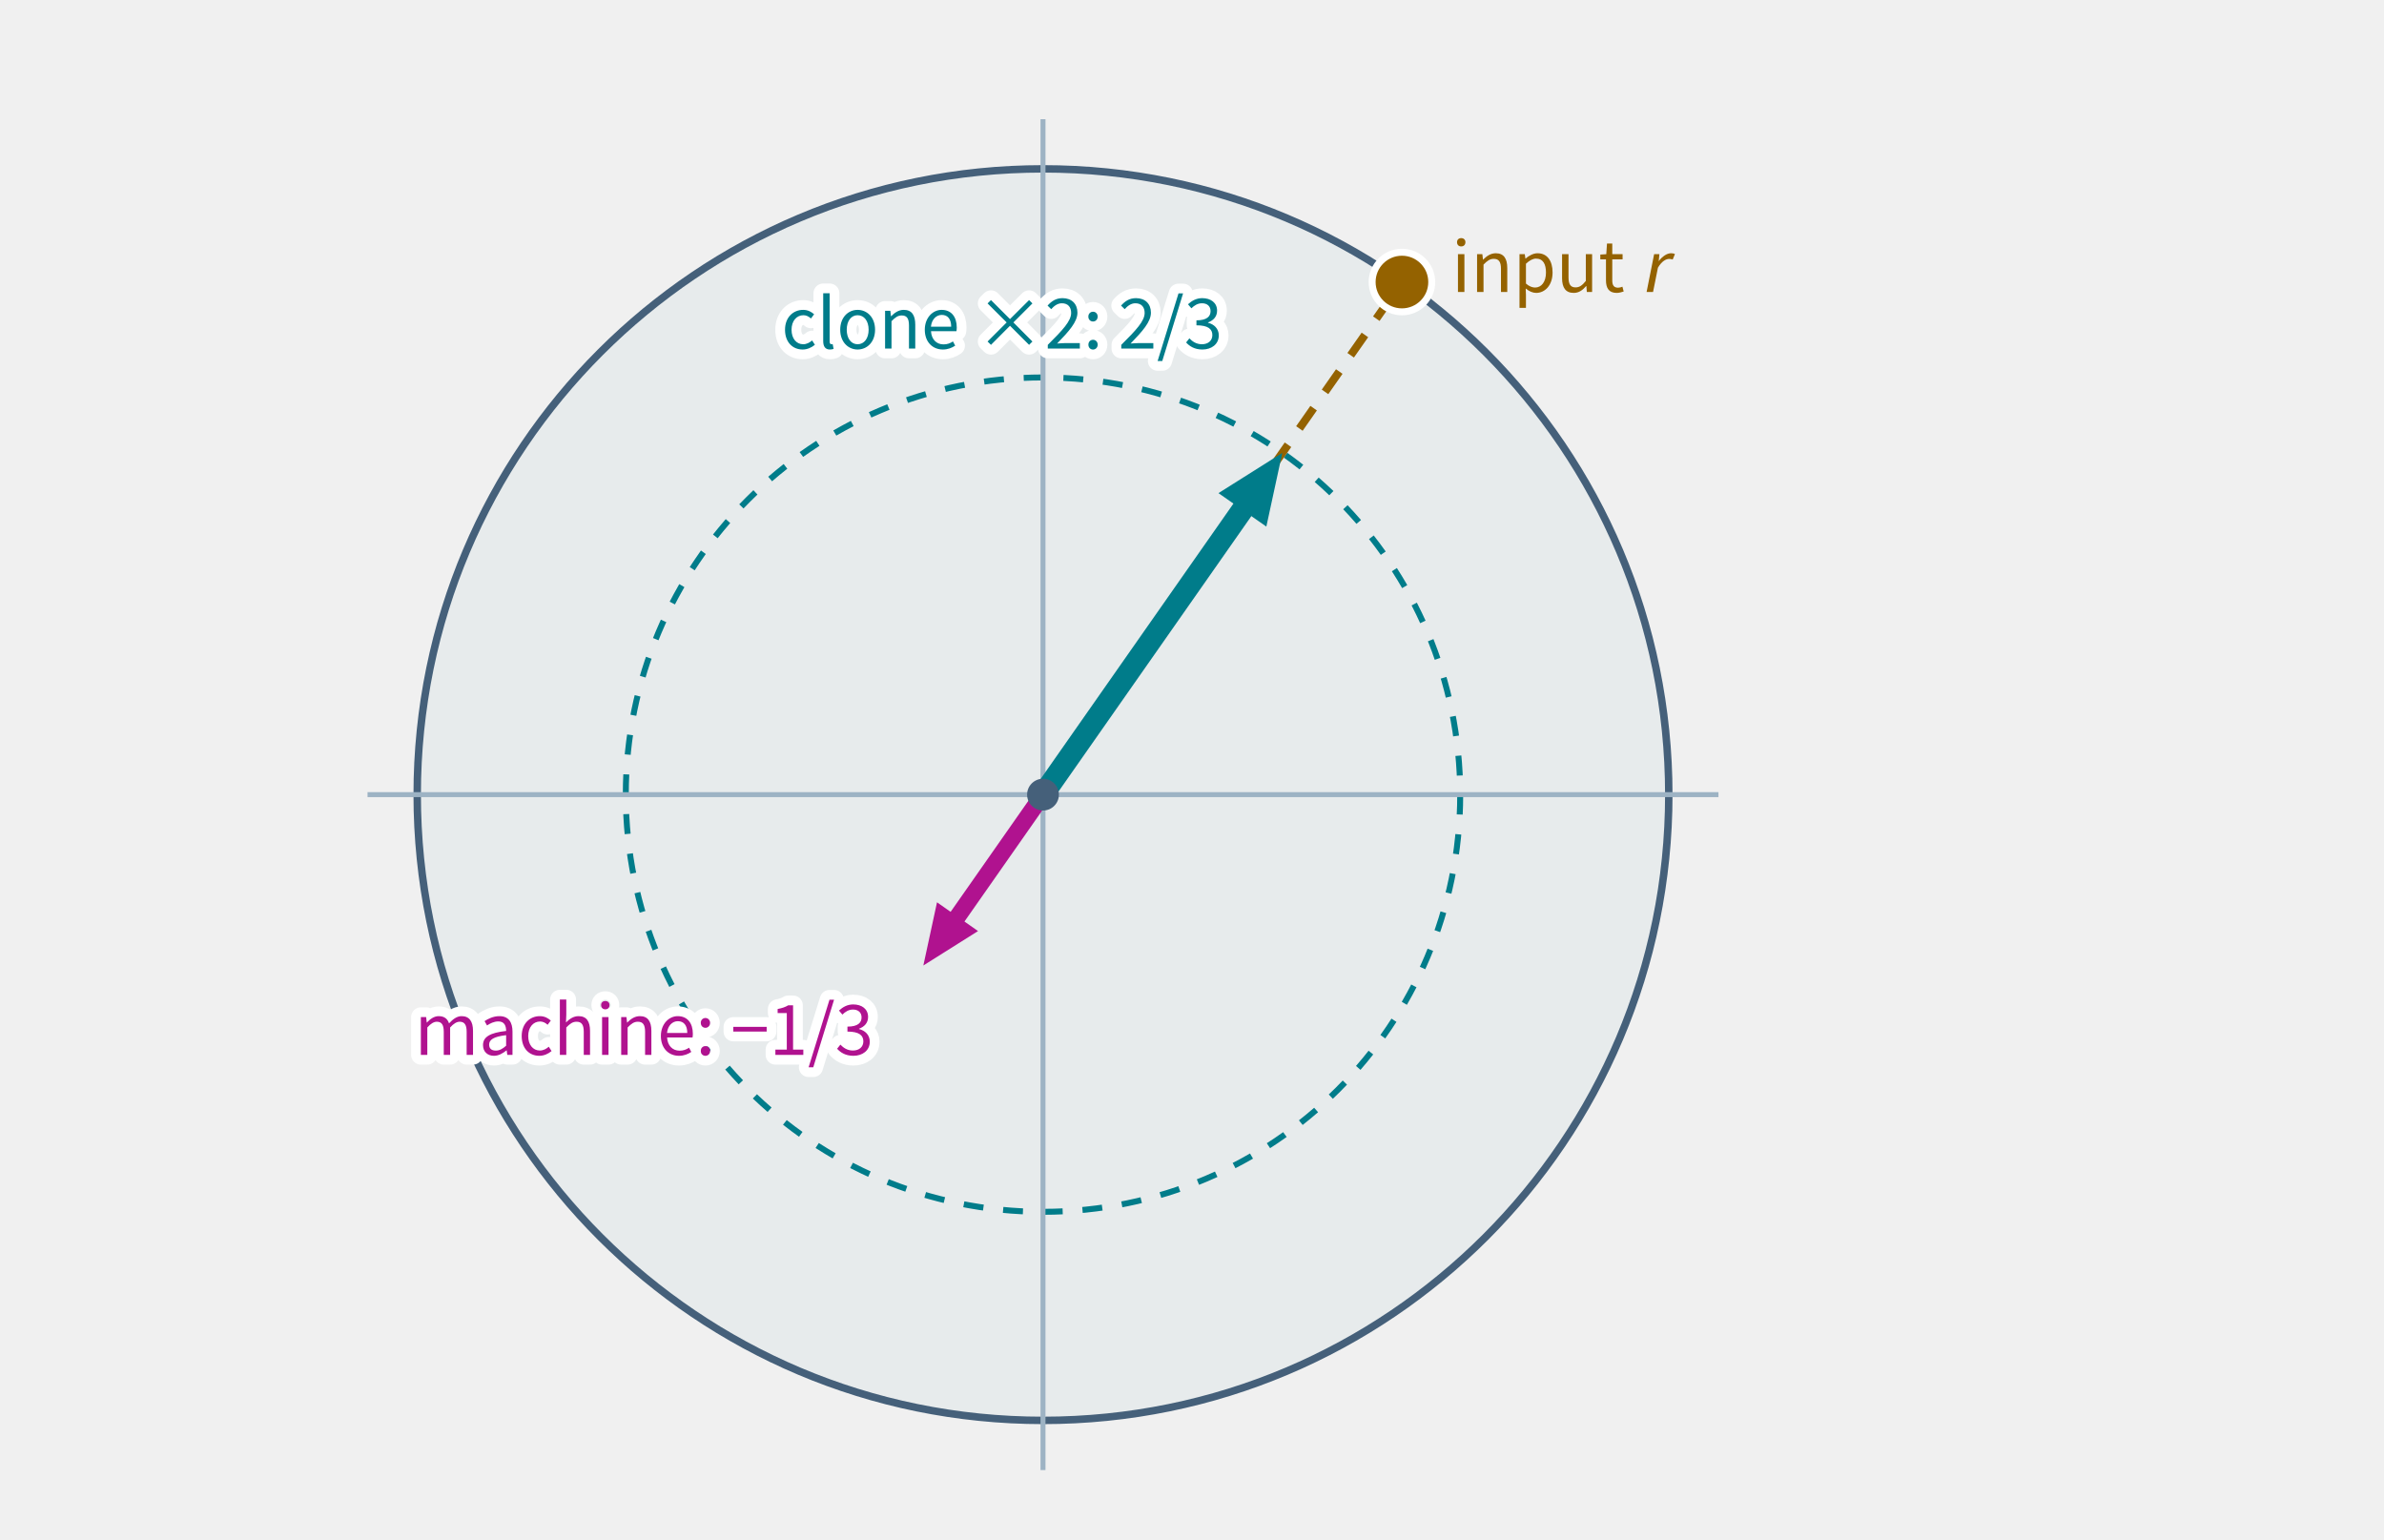
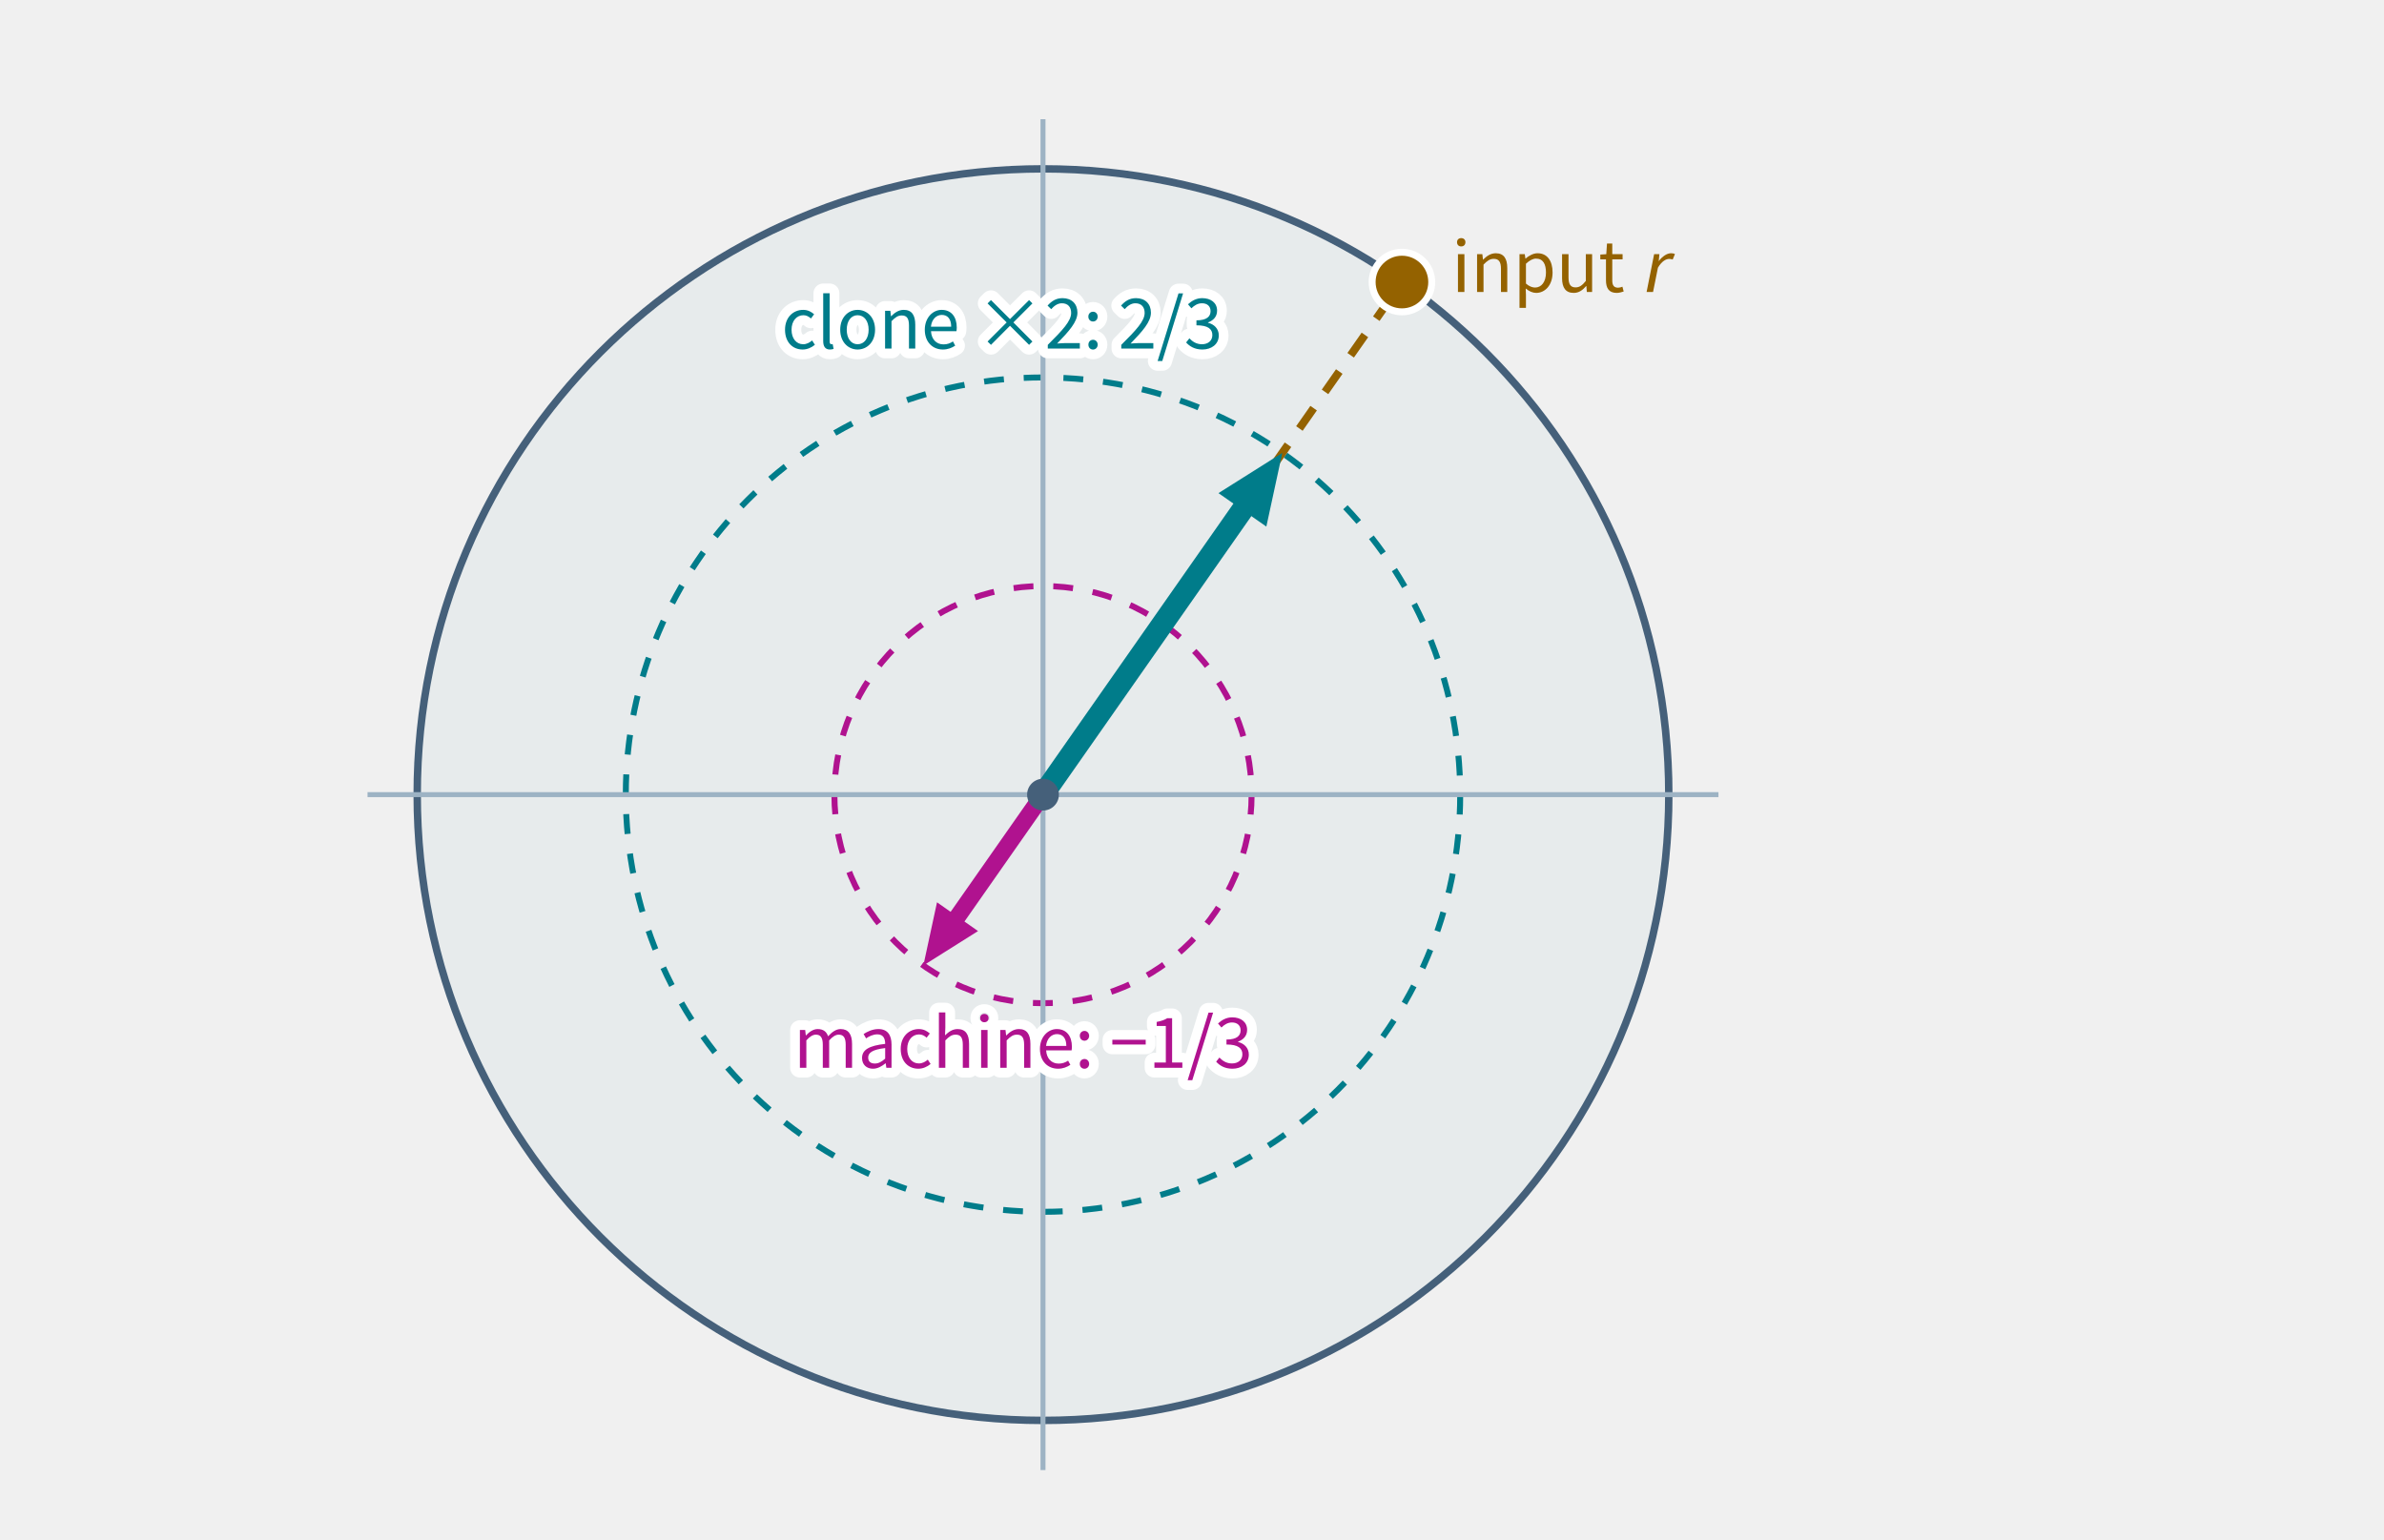
- <svg xmlns="http://www.w3.org/2000/svg" class="tr-fig" data-tr-fig="ch14-approx-clone" data-lang="en" viewBox="0 0 480 310" width="480" height="310" font-family="'Noto Sans SC', 'Noto Sans CJK SC', 'Source Sans 3', 'PingFang SC', 'Microsoft YaHei', system-ui, sans-serif" role="img" aria-label="A cross-section of the Bloch ball. The amber point on the shell is the input r, joined to the centre by an amber dashed line; a thick cyan arrow along the same direction stops at 2/3 and is labelled clone ×2; a magenta arrow points the opposite way with length 1/3 and is labelled machine. A cyan dashed circle has radius 2/3.">
+ <svg xmlns="http://www.w3.org/2000/svg" class="tr-fig" data-tr-fig="ch14-approx-clone" data-lang="en" viewBox="0 0 480 310" width="480" height="310" font-family="'Noto Sans SC', 'Noto Sans CJK SC', 'Source Sans 3', 'PingFang SC', 'Microsoft YaHei', system-ui, sans-serif" role="img" aria-label="A cross-section of the Bloch ball. The amber point on the shell is the input r, joined to the centre by an amber dashed line; a thick cyan arrow along the same direction stops at 2/3 and is labelled clone ×2; a magenta arrow points the opposite way with length 1/3 and is labelled machine. A cyan dashed circle has radius 2/3 and a magenta dashed circle radius 1/3.">
  <style>.ts-ink{stroke:#0b1622}.tf-ink{fill:#0b1622}.ts-dim{stroke:#45607a}.tf-dim{fill:#45607a}.ts-faint{stroke:#9db3c4}.tf-faint{fill:#9db3c4}.ts-edge{stroke:#b9d0dd}.tf-edge{fill:#b9d0dd}.ts-hot{stroke:#5f9bb5}.tf-hot{fill:#5f9bb5}.ts-bg{stroke:#ffffff}.tf-bg{fill:#ffffff}.ts-panel{stroke:#eef5f9}.tf-panel{fill:#eef5f9}.ts-sheet{stroke:#f7fbfd}.tf-sheet{fill:#f7fbfd}.ts-cyan{stroke:#007c8a}.tf-cyan{fill:#007c8a}.ts-magenta{stroke:#b0128f}.tf-magenta{fill:#b0128f}.ts-amber{stroke:#946200}.tf-amber{fill:#946200}.ts-violet{stroke:#5a45c8}.tf-violet{fill:#5a45c8}.ts-ok{stroke:#087a4c}.tf-ok{fill:#087a4c}.ts-warn{stroke:#c21f3a}.tf-warn{fill:#c21f3a}.ts-blue{stroke:#1d5fd0}.tf-blue{fill:#1d5fd0}.ts-orange{stroke:#b85410}.tf-orange{fill:#b85410}.ts-sigma{stroke:#28405a}.tf-sigma{fill:#28405a}@media (prefers-color-scheme:dark){.ts-ink{stroke:#d4efff}.tf-ink{fill:#d4efff}.ts-dim{stroke:#6f8ea5}.tf-dim{fill:#6f8ea5}.ts-faint{stroke:#34506a}.tf-faint{fill:#34506a}.ts-edge{stroke:#143049}.tf-edge{fill:#143049}.ts-hot{stroke:#1f5d7c}.tf-hot{fill:#1f5d7c}.ts-bg{stroke:#03060c}.tf-bg{fill:#03060c}.ts-panel{stroke:#07101b}.tf-panel{fill:#07101b}.ts-sheet{stroke:#050c16}.tf-sheet{fill:#050c16}.ts-cyan{stroke:#19f0ff}.tf-cyan{fill:#19f0ff}.ts-magenta{stroke:#ff2fd0}.tf-magenta{fill:#ff2fd0}.ts-amber{stroke:#ffc83d}.tf-amber{fill:#ffc83d}.ts-violet{stroke:#9d8cff}.tf-violet{fill:#9d8cff}.ts-ok{stroke:#46ffb2}.tf-ok{fill:#46ffb2}.ts-warn{stroke:#ff5064}.tf-warn{fill:#ff5064}.ts-blue{stroke:#2a7bff}.tf-blue{fill:#2a7bff}.ts-orange{stroke:#ff8a3c}.tf-orange{fill:#ff8a3c}.ts-sigma{stroke:#cfe3ff}.tf-sigma{fill:#cfe3ff}}</style>
  <circle cx="210" cy="160" r="126" class="ts-dim tf-cyan" stroke-width="1.5" fill-opacity="0.04" />
  <circle cx="210" cy="160" r="84" class="ts-cyan" stroke-width="1.2" stroke-dasharray="4 4" fill="none" />
+   <circle cx="210" cy="160" r="42" class="ts-magenta" stroke-width="1.2" stroke-dasharray="4 4" fill="none" />
  <line x1="74" y1="160" x2="346" y2="160" class="ts-faint" stroke-width="1" fill="none" />
  <line x1="210" y1="24" x2="210" y2="296" class="ts-faint" stroke-width="1" fill="none" />
  <line x1="210" y1="160" x2="282.27" y2="56.79" class="ts-amber" stroke-width="1.6" stroke-dasharray="5 4" fill="none" />
  <circle cx="282.27" cy="56.79" r="6" class="ts-bg tf-amber" stroke-width="1.4" />
  <line x1="210" y1="160" x2="251.35" y2="100.94" class="ts-cyan" stroke-width="4.4" fill="none" />
  <path d="M258.18 91.19 L254.97 106.03 L245.33 99.29Z" class="tf-cyan" />
  <line x1="210" y1="160" x2="191.76" y2="186.05" class="ts-magenta" stroke-width="3.4" fill="none" />
  <path d="M185.91 194.4 L188.66 181.68 L196.92 187.47Z" class="tf-magenta" />
  <circle cx="210" cy="160" r="3.2" class="tf-dim" />
  <text class="tf-amber" x="292.27" y="58.79" font-size="14">input <tspan font-style="italic">r</tspan>
  </text>
  <text class="tf-cyan ts-bg" x="246.18" y="70.19" font-size="14" text-anchor="end" stroke-width="3.92" stroke-linejoin="round" paint-order="stroke">clone ×2: 2/3</text>
-   <text class="tf-magenta ts-bg" x="175.91" y="212.4" font-size="14" text-anchor="end" stroke-width="3.92" stroke-linejoin="round" paint-order="stroke">machine: −1/3</text>
+   <text class="tf-magenta ts-bg" x="206" y="215" font-size="14" text-anchor="middle" stroke-width="3.92" stroke-linejoin="round" paint-order="stroke">machine: −1/3</text>
</svg>
